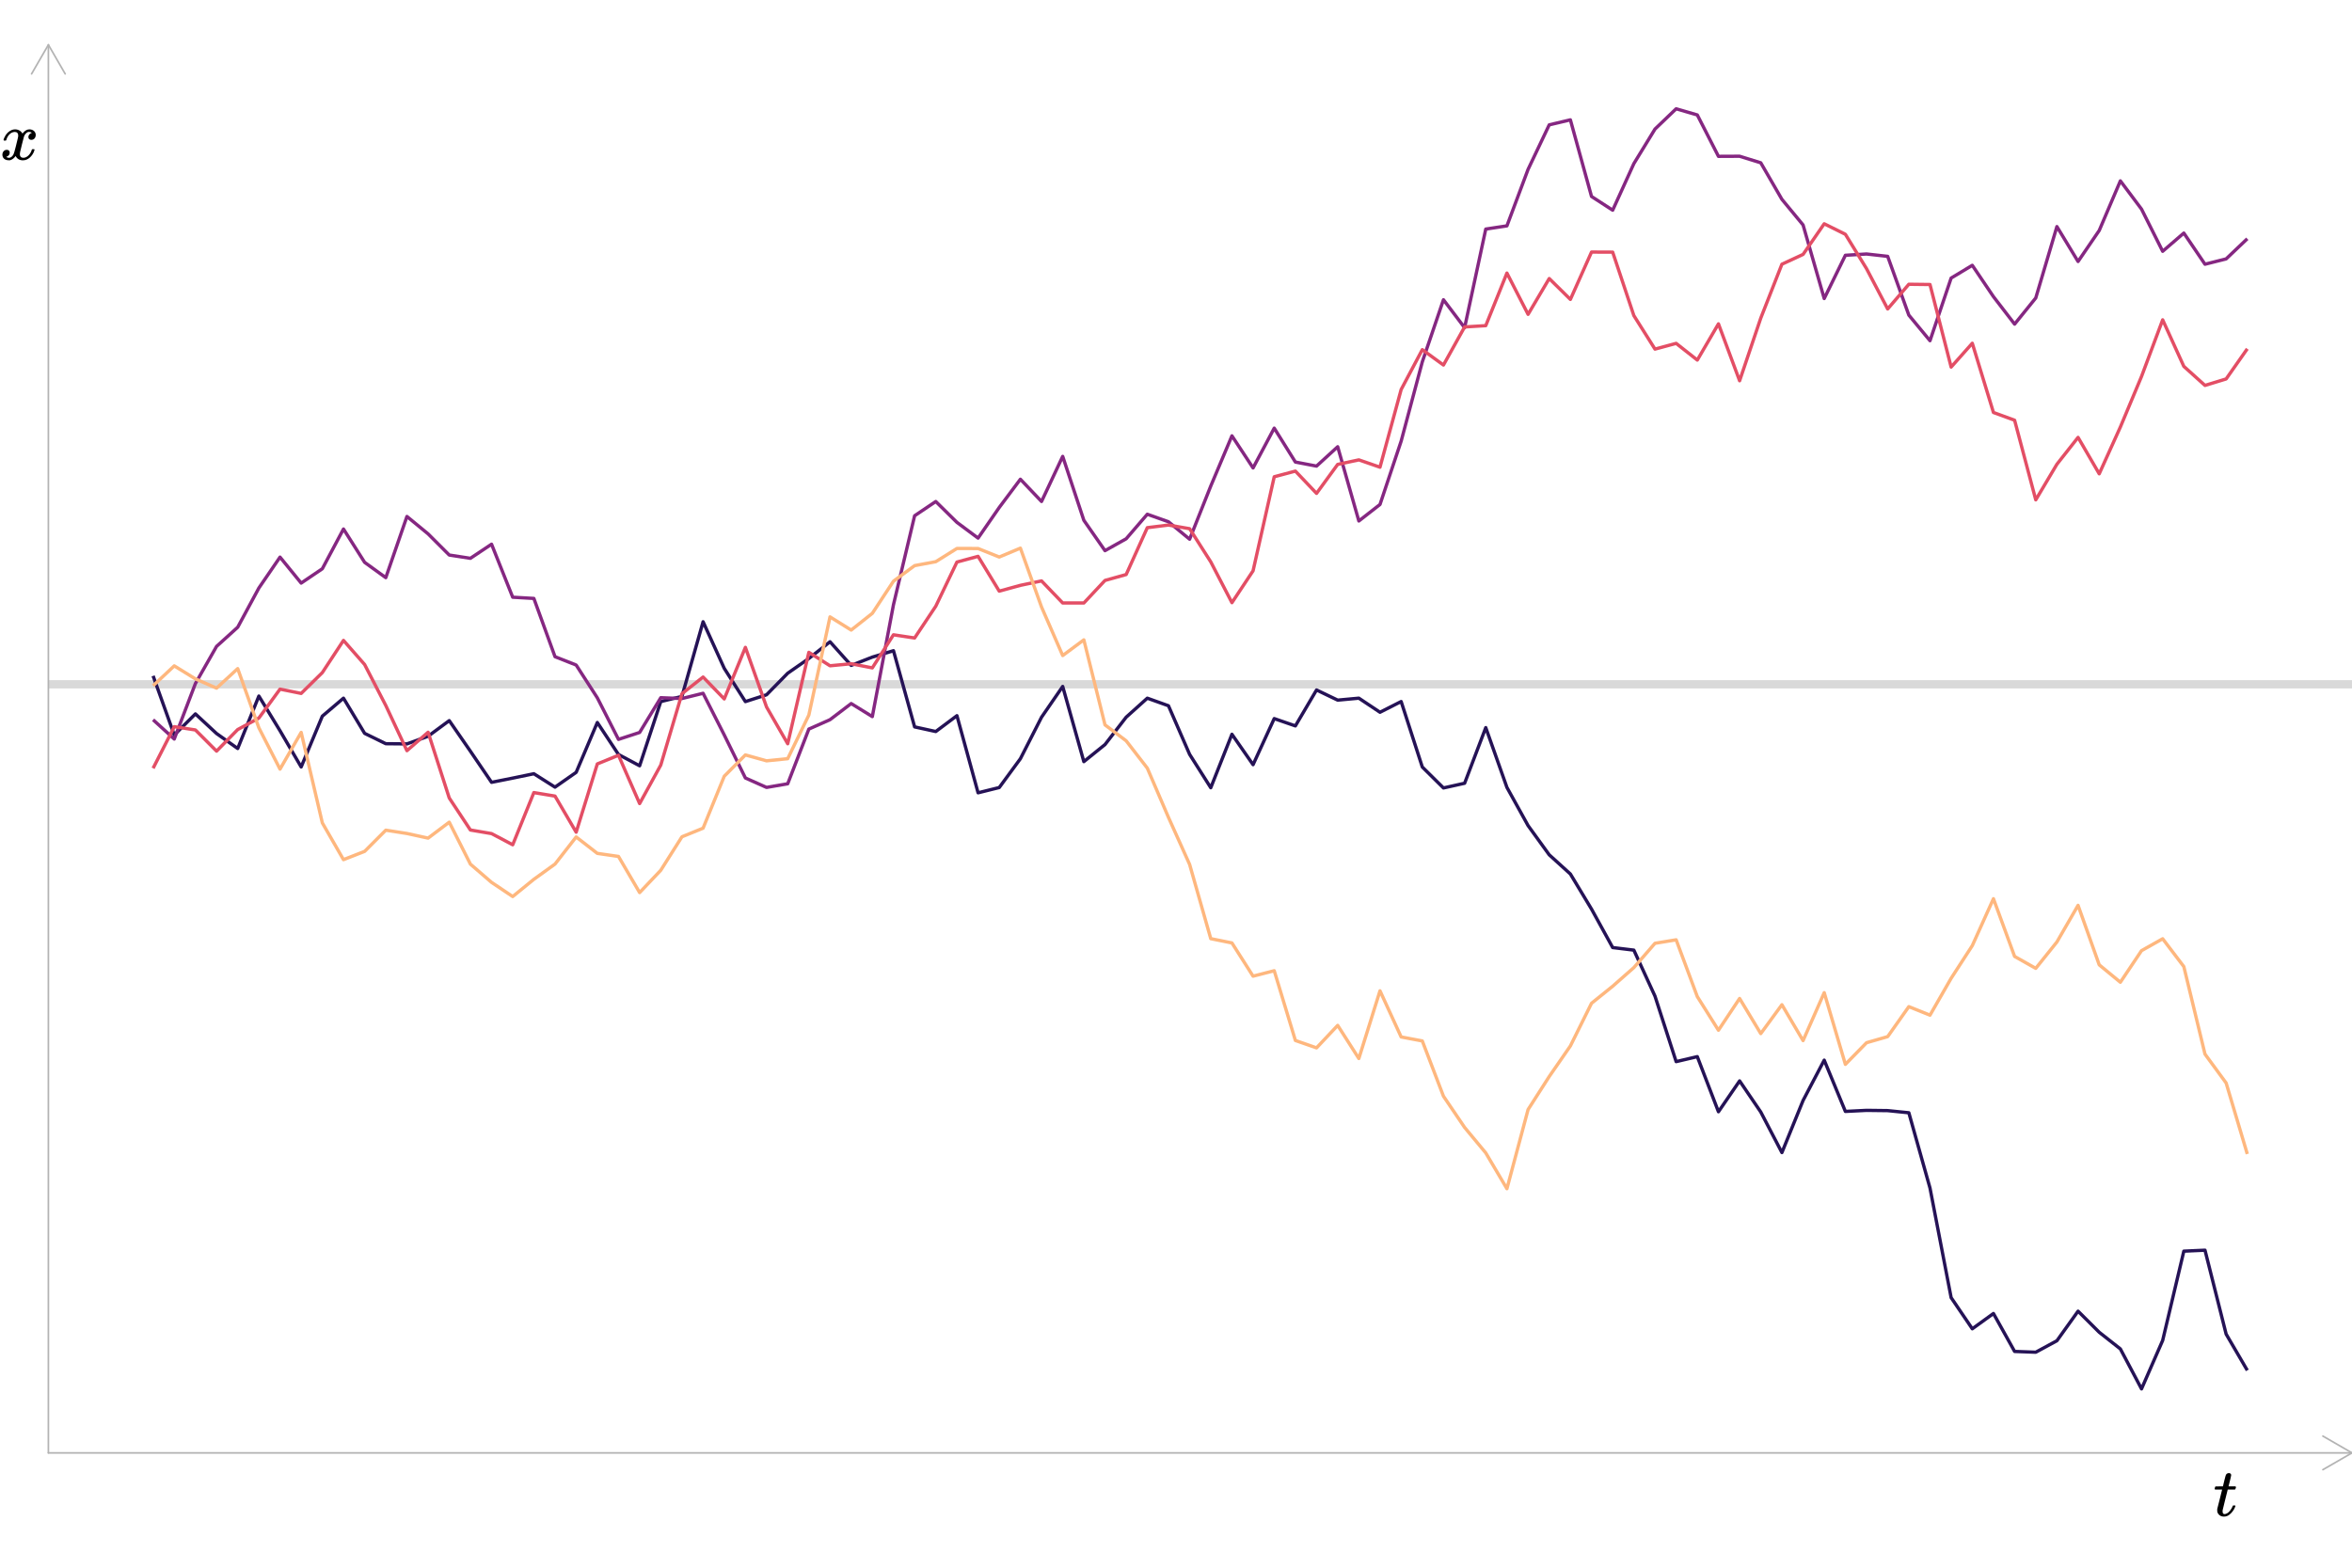
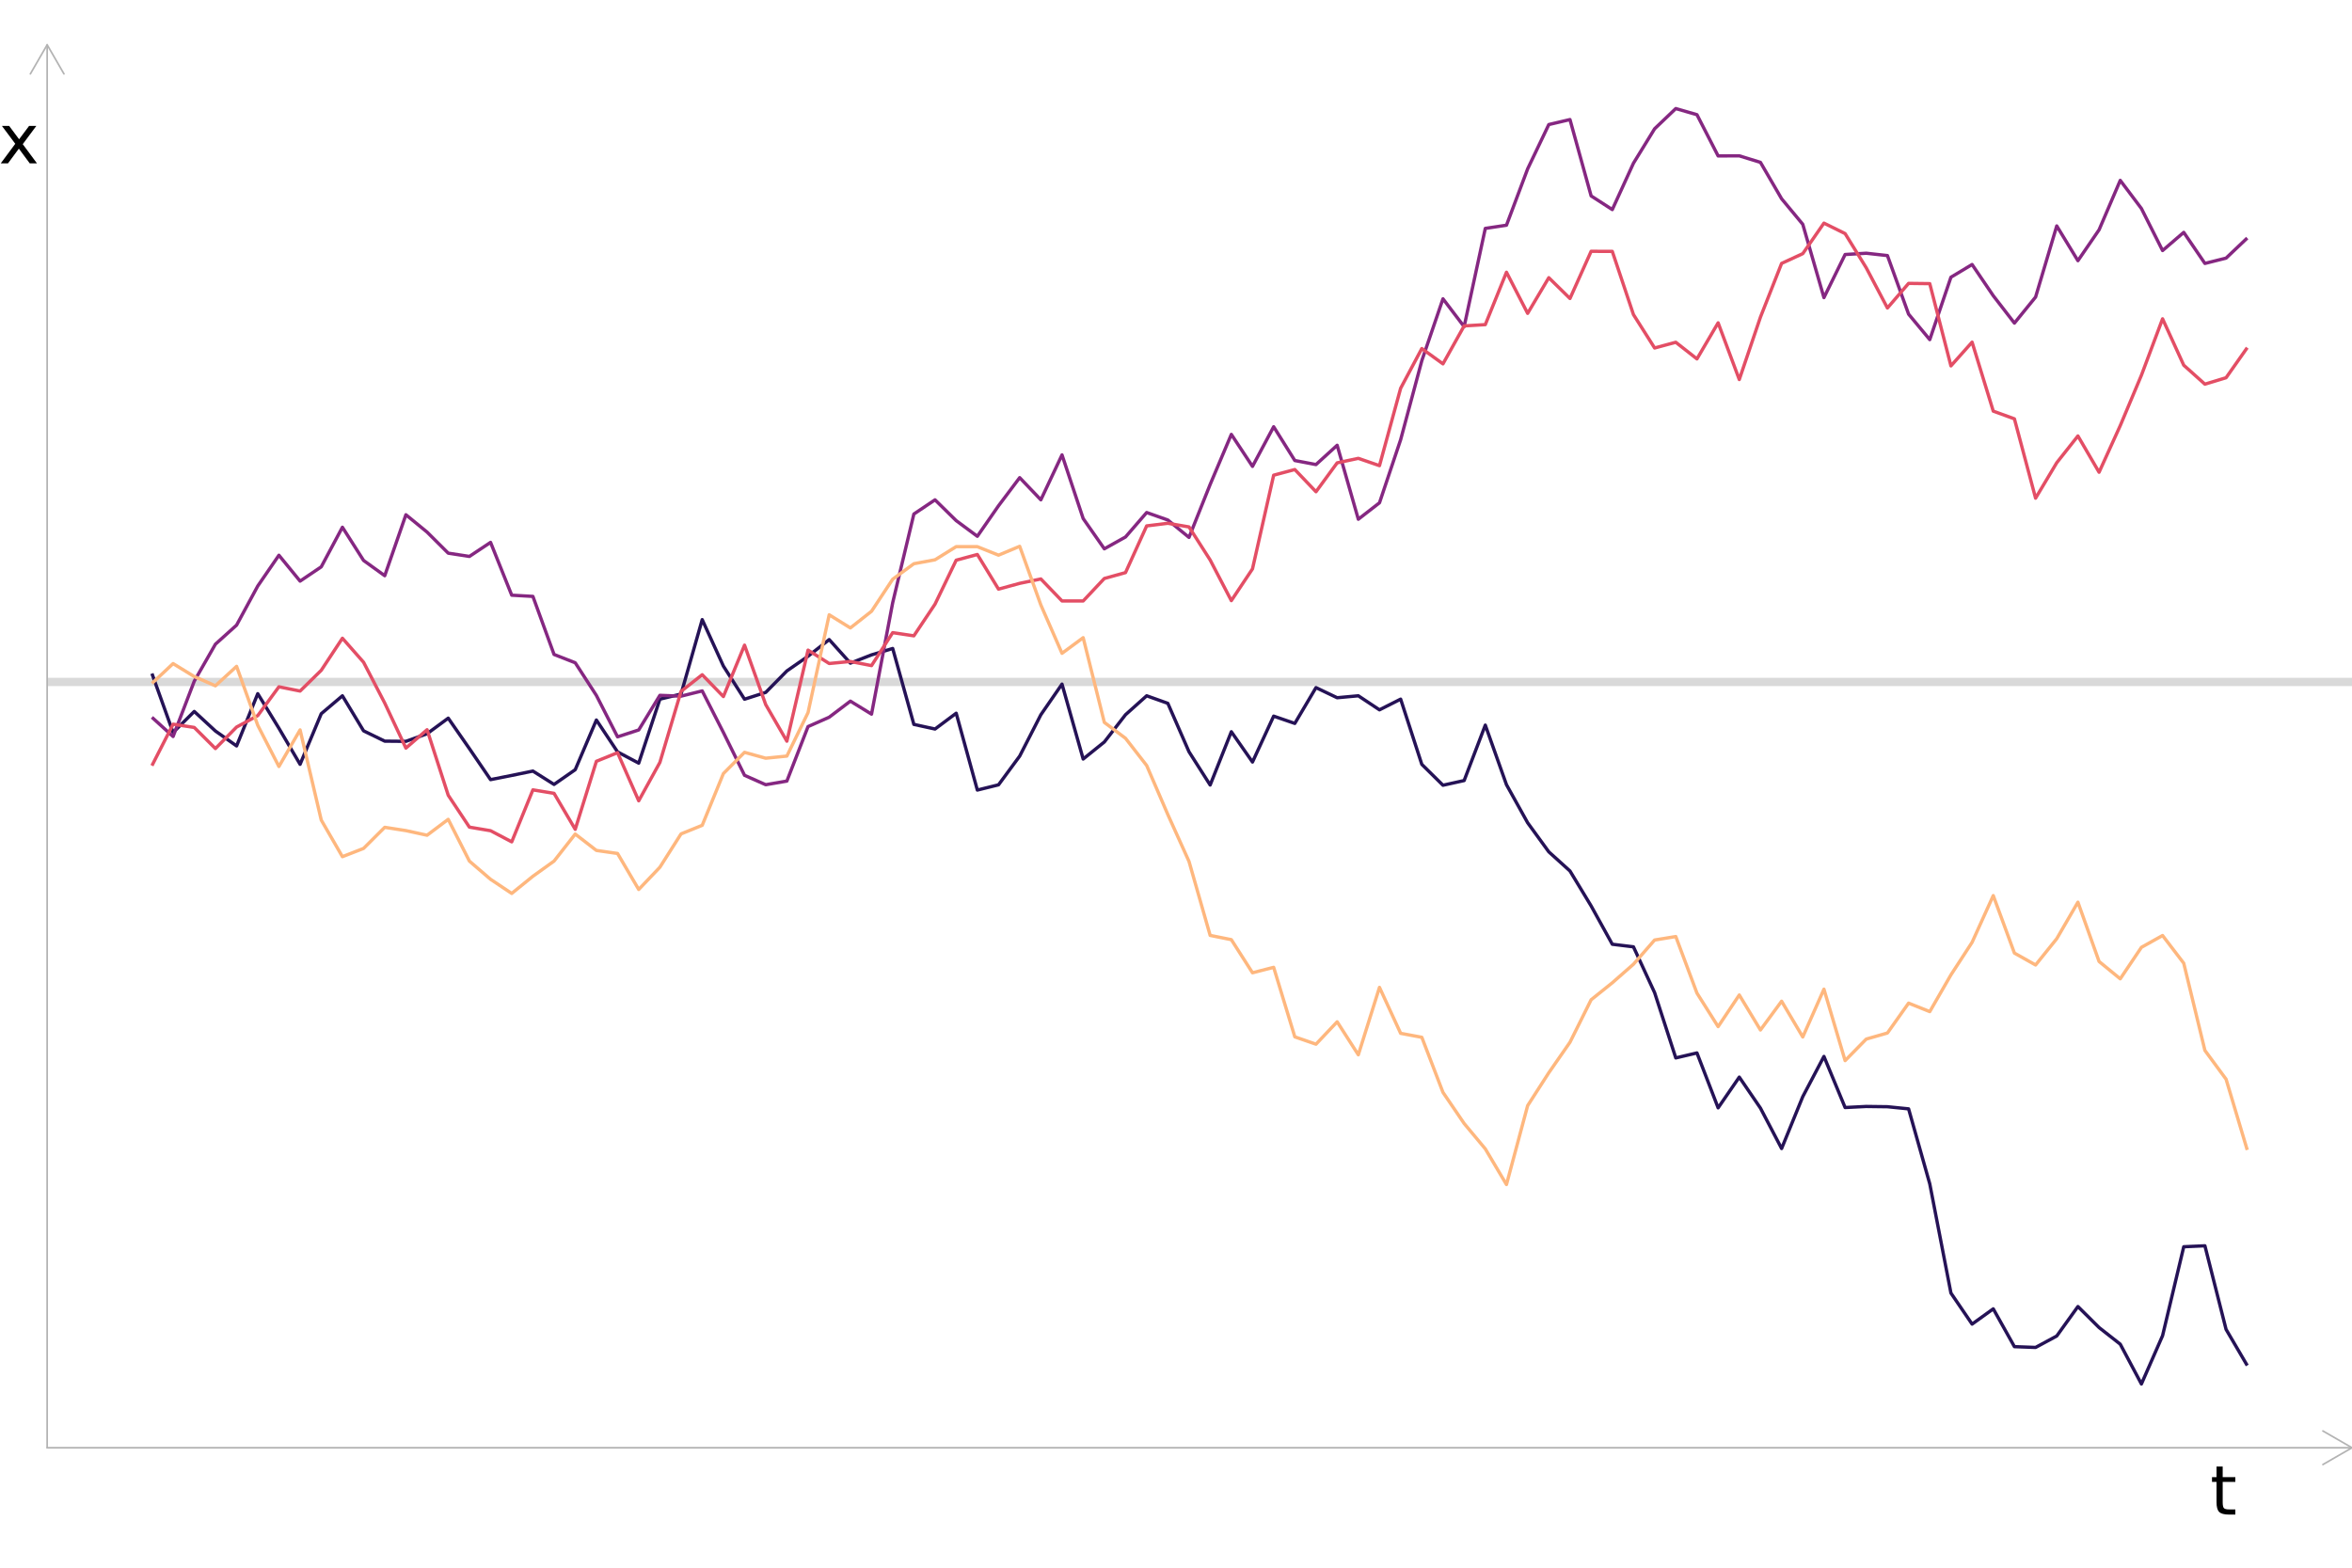
- <svg xmlns="http://www.w3.org/2000/svg" xmlns:xlink="http://www.w3.org/1999/xlink" width="756pt" height="504pt" viewBox="0 0 756 504" version="1.1">
+ <svg xmlns="http://www.w3.org/2000/svg" xmlns:xlink="http://www.w3.org/1999/xlink" width="756" height="504" viewBox="0 0 756 504">
  <defs>
    <g>
-       <symbol overflow="visible" id="glyph0-0">
-         <path style="stroke:none;" d="M 1.094 0 L 4.406 0 L 4.406 -11.719 L 1.094 -11.719 Z M 2.203 -1.094 L 2.203 -10.625 L 3.297 -10.625 L 3.297 -1.094 Z M 2.203 -1.094 " />
-       </symbol>
-       <symbol overflow="visible" id="glyph0-1">
-         <path style="stroke:none;" d="M 0.578 -8.469 L 1.688 -8.469 C 2.75 -8.469 2.812 -8.469 2.812 -8.422 C 2.797 -8.406 2.438 -7 2.031 -5.297 L 1.25 -2.219 L 1.25 -1.828 C 1.25 -1.453 1.25 -1.406 1.297 -1.234 C 1.562 -0.375 2.312 0.234 3.406 0.234 C 4.109 0.234 4.688 -0.016 5.141 -0.375 C 5.859 -0.906 6.688 -1.953 7.016 -2.922 C 7.062 -3.031 7.109 -3.125 7.109 -3.188 C 7.109 -3.344 6.953 -3.359 6.672 -3.359 C 6.312 -3.359 6.297 -3.344 6.219 -3.172 C 6.141 -2.953 5.969 -2.578 5.828 -2.359 C 5.266 -1.359 4.531 -0.719 3.828 -0.594 C 3.719 -0.578 3.625 -0.578 3.562 -0.578 C 3.078 -0.578 2.969 -0.984 2.969 -1.5 C 2.969 -1.609 2.969 -1.719 2.984 -1.828 C 3.016 -1.984 3.328 -3.234 3.828 -5.281 L 4.625 -8.469 L 6.969 -8.469 C 7.062 -8.562 7.266 -8.969 7.266 -9.234 C 7.266 -9.344 7.172 -9.422 7.109 -9.484 L 5.984 -9.484 C 4.953 -9.484 4.891 -9.484 4.891 -9.531 C 4.891 -9.531 5.734 -12.781 5.734 -13.109 C 5.734 -13.516 5.406 -13.75 5.031 -13.766 C 4.531 -13.766 4.188 -13.516 4.031 -13.156 C 3.953 -13.031 3.844 -12.609 3.5 -11.234 L 3.078 -9.484 L 1.906 -9.484 C 0.641 -9.484 0.656 -9.484 0.594 -9.344 C 0.547 -9.312 0.422 -8.797 0.422 -8.688 C 0.422 -8.578 0.5 -8.531 0.578 -8.469 Z M 0.578 -8.469 " />
-       </symbol>
-       <symbol overflow="visible" id="glyph0-2">
-         <path style="stroke:none;" d="M 1.281 -6.109 L 1.578 -6.109 C 2 -6.109 1.984 -6.141 2.047 -6.375 C 2.375 -7.547 3.344 -8.891 4.781 -8.891 C 5.453 -8.891 5.859 -8.453 5.859 -7.75 C 5.859 -7.5 5.812 -7.234 5.734 -6.891 C 5.516 -6.203 4.734 -2.359 4.266 -1.562 C 3.891 -0.922 3.406 -0.578 2.906 -0.578 C 2.75 -0.578 2.484 -0.609 2.328 -0.688 C 2.219 -0.719 2 -0.859 2 -0.875 C 2 -0.875 2.047 -0.906 2.062 -0.906 C 2.109 -0.922 2.25 -0.969 2.359 -1.031 C 2.766 -1.234 3.125 -1.656 3.125 -2.219 C 3.125 -2.844 2.75 -3.141 2.172 -3.141 C 1.312 -3.141 0.766 -2.391 0.766 -1.562 C 0.766 -1.25 0.844 -0.953 0.984 -0.688 C 1.297 -0.156 1.875 0.219 2.797 0.219 C 3.125 0.219 3.172 0.219 3.359 0.172 C 4 -0.047 4.578 -0.5 5 -1.141 C 5.438 -0.375 6.156 0.234 7.328 0.234 C 8.266 0.234 8.891 -0.094 9.5 -0.578 C 10.188 -1.172 10.781 -2 11.047 -2.953 C 11.062 -3.062 11.094 -3.125 11.094 -3.188 C 11.094 -3.344 10.984 -3.359 10.672 -3.359 C 10.297 -3.359 10.281 -3.359 10.188 -3.078 C 9.875 -1.953 8.828 -0.578 7.5 -0.578 C 6.812 -0.578 6.375 -1.016 6.375 -1.719 C 6.375 -1.906 6.406 -2.156 6.453 -2.375 C 6.516 -2.734 7.609 -7.156 7.703 -7.391 C 7.938 -8.078 8.453 -8.641 8.938 -8.844 C 9.062 -8.891 9.109 -8.891 9.344 -8.891 C 9.641 -8.891 9.812 -8.859 9.984 -8.75 C 10.125 -8.688 10.234 -8.625 10.234 -8.609 C 9.656 -8.406 9.125 -7.984 9.125 -7.219 C 9.125 -6.688 9.5 -6.344 10.078 -6.344 C 10.938 -6.344 11.484 -7.062 11.484 -7.938 C 11.484 -8.906 10.688 -9.719 9.453 -9.719 C 8.781 -9.719 8.125 -9.391 7.594 -8.797 C 7.406 -8.625 7.344 -8.484 7.234 -8.344 C 6.859 -9.109 5.938 -9.719 4.891 -9.719 C 4.734 -9.719 4.578 -9.703 4.422 -9.688 C 3.438 -9.531 2.484 -8.859 1.828 -7.875 C 1.547 -7.438 1.188 -6.672 1.141 -6.359 C 1.141 -6.219 1.203 -6.188 1.281 -6.109 Z M 1.281 -6.109 " />
-       </symbol>
+       <g id="glyph-0-0">
+         <path d="M 1.094 3.891 L 1.094 -15.516 L 12.094 -15.516 L 12.094 3.891 Z M 2.328 2.672 L 10.875 2.672 L 10.875 -14.281 L 2.328 -14.281 Z M 2.328 2.672 " />
+       </g>
+       <g id="glyph-0-1">
+         <path d="M 4.031 -15.453 L 4.031 -12.031 L 8.094 -12.031 L 8.094 -10.5 L 4.031 -10.5 L 4.031 -3.969 C 4.031 -2.988 4.16 -2.359 4.422 -2.078 C 4.691 -1.797 5.238 -1.656 6.062 -1.656 L 8.094 -1.656 L 8.094 0 L 6.062 0 C 4.539 0 3.488 -0.281 2.906 -0.844 C 2.332 -1.414 2.047 -2.457 2.047 -3.969 L 2.047 -10.5 L 0.594 -10.5 L 0.594 -12.031 L 2.047 -12.031 L 2.047 -15.453 Z M 4.031 -15.453 " />
+       </g>
+       <g id="glyph-0-2">
+         <path d="M 12.078 -12.031 L 7.719 -6.172 L 12.297 0 L 9.969 0 L 6.469 -4.734 L 2.969 0 L 0.641 0 L 5.312 -6.297 L 1.031 -12.031 L 3.359 -12.031 L 6.547 -7.75 L 9.75 -12.031 Z M 12.078 -12.031 " />
+       </g>
    </g>
-     <clipPath id="clip1">
-       <path d="M 15.555 218 L 756 218 L 756 222 L 15.555 222 Z M 15.555 218 " />
+     <clipPath id="clip-0">
+       <path clip-rule="nonzero" d="M 15.16 217 L 756 217 L 756 221 L 15.16 221 Z M 15.16 217 " />
    </clipPath>
  </defs>
-   <g id="surface34">
-     <rect x="0" y="0" width="756" height="504" style="fill:rgb(100%,100%,100%);fill-opacity:1;stroke:none;" />
-     <g clip-path="url(#clip1)" clip-rule="nonzero">
-       <path style="fill:none;stroke-width:2.667;stroke-linecap:butt;stroke-linejoin:round;stroke:rgb(85.098%,85.098%,85.098%);stroke-opacity:1;stroke-miterlimit:10;" d="M 15.555 219.996 L 756 219.996 " />
-     </g>
-     <path style="fill:none;stroke-width:1.067;stroke-linecap:butt;stroke-linejoin:round;stroke:rgb(14.51%,7.059%,33.725%);stroke-opacity:1;stroke-miterlimit:10;" d="M 49.211 217.281 L 56.012 236.293 L 62.809 229.516 L 69.609 235.824 L 76.406 240.637 L 83.207 223.777 L 90.008 234.93 L 96.805 246.57 L 103.605 230.246 L 110.406 224.461 L 117.203 235.77 L 124.004 239.094 L 130.801 239.16 L 137.602 236.699 L 144.402 231.676 L 151.199 241.508 L 158 251.512 L 164.801 250.156 L 171.598 248.75 L 178.398 253.059 L 185.195 248.305 L 191.996 232.277 L 198.797 242.559 L 205.594 246.191 L 212.395 225.547 L 219.195 223.898 L 225.992 199.887 L 232.793 214.871 L 239.59 225.559 L 246.391 223.367 L 253.191 216.441 L 259.988 211.695 L 266.789 206.324 L 273.59 213.918 L 280.387 211.254 L 287.188 209.195 L 293.984 233.691 L 300.785 235.18 L 307.586 230.086 L 314.383 254.879 L 321.184 253.188 L 327.984 243.922 L 334.781 230.578 L 341.582 220.691 L 348.379 244.859 L 355.18 239.367 L 361.98 230.57 L 368.777 224.461 L 375.578 226.895 L 382.379 242.523 L 389.176 253.25 L 395.977 236.062 L 402.773 245.836 L 409.574 231.023 L 416.375 233.371 L 423.172 221.82 L 429.973 225.086 L 436.773 224.457 L 443.57 228.984 L 450.371 225.539 L 457.168 246.586 L 463.969 253.32 L 470.77 251.809 L 477.566 233.922 L 484.367 253.145 L 491.168 265.43 L 497.965 274.816 L 504.766 280.984 L 511.562 292.266 L 518.363 304.633 L 525.164 305.461 L 531.961 320.258 L 538.762 341.305 L 545.562 339.703 L 552.359 357.418 L 559.16 347.504 L 565.961 357.504 L 572.758 370.543 L 579.559 353.797 L 586.355 340.832 L 593.156 357.312 L 599.957 356.973 L 606.754 357.055 L 613.555 357.746 L 620.355 381.941 L 627.152 417.184 L 633.953 427.195 L 640.75 422.281 L 647.551 434.477 L 654.352 434.727 L 661.148 431.039 L 667.949 421.535 L 674.75 428.309 L 681.547 433.668 L 688.348 446.516 L 695.145 430.93 L 701.945 402.238 L 708.746 401.93 L 715.543 428.902 L 722.344 440.555 " />
-     <path style="fill:none;stroke-width:1.067;stroke-linecap:butt;stroke-linejoin:round;stroke:rgb(52.157%,15.294%,50.588%);stroke-opacity:1;stroke-miterlimit:10;" d="M 49.211 231.402 L 56.012 237.594 L 62.809 219.75 L 69.609 207.809 L 76.406 201.652 L 83.207 189.043 L 90.008 179.109 L 96.805 187.457 L 103.605 182.852 L 110.406 170.074 L 117.203 180.793 L 124.004 185.711 L 130.801 166.043 L 137.602 171.637 L 144.402 178.438 L 151.199 179.492 L 158 174.957 L 164.801 192 L 171.598 192.391 L 178.398 211.125 L 185.195 213.805 L 191.996 224.344 L 198.797 237.703 L 205.594 235.48 L 212.395 224.309 L 219.195 224.574 L 225.992 222.887 L 232.793 236.285 L 239.59 250.117 L 246.391 253.148 L 253.191 251.98 L 259.988 234.391 L 266.789 231.371 L 273.59 226.188 L 280.387 230.379 L 287.188 194.414 L 293.984 165.812 L 300.785 161.234 L 307.586 167.941 L 314.383 172.992 L 321.184 163.152 L 327.984 154.07 L 334.781 161.223 L 341.582 146.727 L 348.379 167.27 L 355.18 177.031 L 361.98 173.219 L 368.777 165.324 L 375.578 167.742 L 382.379 173.348 L 389.176 156.258 L 395.977 140.117 L 402.773 150.438 L 409.574 137.645 L 416.375 148.547 L 423.172 149.848 L 429.973 143.625 L 436.773 167.492 L 443.57 162.188 L 450.371 141.824 L 457.168 116.336 L 463.969 96.367 L 470.77 105.352 L 477.566 73.645 L 484.367 72.613 L 491.168 54.445 L 497.965 40.137 L 504.766 38.531 L 511.562 63.164 L 518.363 67.574 L 525.164 52.613 L 531.961 41.496 L 538.762 34.977 L 545.562 36.953 L 552.359 50.262 L 559.16 50.23 L 565.961 52.336 L 572.758 64.086 L 579.559 72.324 L 586.355 95.98 L 593.156 82.074 L 599.957 81.656 L 606.754 82.418 L 613.555 101.312 L 620.355 109.535 L 627.152 89.395 L 633.953 85.297 L 640.75 95.367 L 647.551 104.203 L 654.352 95.797 L 661.148 72.848 L 667.949 84.066 L 674.75 74.102 L 681.547 58.152 L 688.348 67.234 L 695.145 80.789 L 701.945 74.93 L 708.746 84.945 L 715.543 83.234 L 722.344 76.754 " />
-     <path style="fill:none;stroke-width:1.067;stroke-linecap:butt;stroke-linejoin:round;stroke:rgb(89.02%,30.588%,39.608%);stroke-opacity:1;stroke-miterlimit:10;" d="M 49.211 246.996 L 56.012 233.621 L 62.809 234.676 L 69.609 241.48 L 76.406 234.547 L 83.207 230.852 L 90.008 221.551 L 96.805 222.93 L 103.605 216.238 L 110.406 205.887 L 117.203 213.641 L 124.004 226.816 L 130.801 241.336 L 137.602 235.41 L 144.402 256.547 L 151.199 266.84 L 158 267.996 L 164.801 271.586 L 171.598 254.812 L 178.398 255.938 L 185.195 267.543 L 191.996 245.594 L 198.797 242.816 L 205.594 258.34 L 212.395 245.961 L 219.195 223.031 L 225.992 217.664 L 232.793 224.703 L 239.59 208.125 L 246.391 227.297 L 253.191 239.109 L 259.988 209.723 L 266.789 214.043 L 273.59 213.391 L 280.387 214.719 L 287.188 204.082 L 293.984 205.109 L 300.785 194.891 L 307.586 180.699 L 314.383 178.863 L 321.184 190.047 L 327.984 188.18 L 334.781 186.762 L 341.582 193.852 L 348.379 193.859 L 355.18 186.605 L 361.98 184.711 L 368.777 169.645 L 375.578 168.797 L 382.379 169.973 L 389.176 180.637 L 395.977 193.754 L 402.773 183.508 L 409.574 153.277 L 416.375 151.457 L 423.172 158.617 L 429.973 149.297 L 436.773 147.848 L 443.57 150.199 L 450.371 125.23 L 457.168 112.414 L 463.969 117.352 L 470.77 105.109 L 477.566 104.695 L 484.367 87.793 L 491.168 101.055 L 497.965 89.551 L 504.766 96.258 L 511.562 81.035 L 518.363 81.066 L 525.164 101.449 L 531.961 112.234 L 538.762 110.391 L 545.562 115.754 L 552.359 104.117 L 559.16 122.41 L 565.961 102.273 L 572.758 84.938 L 579.559 81.789 L 586.355 71.945 L 593.156 75.32 L 599.957 86.371 L 606.754 99.324 L 613.555 91.387 L 620.355 91.469 L 627.152 118.008 L 633.953 110.352 L 640.75 132.609 L 647.551 135.098 L 654.352 160.695 L 661.148 149.254 L 667.949 140.621 L 674.75 152.324 L 681.547 137.285 L 688.348 121.027 L 695.145 102.824 L 701.945 117.789 L 708.746 123.906 L 715.543 121.828 L 722.344 112.137 " />
-     <path style="fill:none;stroke-width:1.067;stroke-linecap:butt;stroke-linejoin:round;stroke:rgb(99.608%,71.765%,49.412%);stroke-opacity:1;stroke-miterlimit:10;" d="M 49.211 220.457 L 56.012 214.07 L 62.809 218.258 L 69.609 221.23 L 76.406 214.957 L 83.207 233.98 L 90.008 247.273 L 96.805 235.461 L 103.605 264.551 L 110.406 276.371 L 117.203 273.711 L 124.004 266.898 L 130.801 267.961 L 137.602 269.449 L 144.402 264.328 L 151.199 277.809 L 158 283.676 L 164.801 288.23 L 171.598 282.691 L 178.398 277.797 L 185.195 269.078 L 191.996 274.355 L 198.797 275.34 L 205.594 286.953 L 212.395 279.781 L 219.195 269.023 L 225.992 266.254 L 232.793 249.559 L 239.59 242.703 L 246.391 244.602 L 253.191 243.914 L 259.988 229.887 L 266.789 198.324 L 273.59 202.562 L 280.387 197.191 L 287.188 186.848 L 293.984 181.844 L 300.785 180.578 L 307.586 176.328 L 314.383 176.344 L 321.184 179.078 L 327.984 176.227 L 334.781 195.156 L 341.582 210.754 L 348.379 205.711 L 355.18 233.043 L 361.98 238.164 L 368.777 246.953 L 375.578 262.781 L 382.379 277.91 L 389.176 301.773 L 395.977 303.148 L 402.773 313.832 L 409.574 312.082 L 416.375 334.508 L 423.172 336.879 L 429.973 329.656 L 436.773 340.301 L 443.57 318.543 L 450.371 333.371 L 457.168 334.656 L 463.969 352.426 L 470.77 362.465 L 477.566 370.652 L 484.367 382.16 L 491.168 356.711 L 497.965 346.094 L 504.766 336.262 L 511.562 322.547 L 518.363 317.066 L 525.164 311.082 L 531.961 303.262 L 538.762 302.145 L 545.562 320.398 L 552.359 331.207 L 559.16 321 L 565.961 332.293 L 572.758 323.012 L 579.559 334.547 L 586.355 319.133 L 593.156 342.18 L 599.957 335.227 L 606.754 333.27 L 613.555 323.629 L 620.355 326.367 L 627.152 314.512 L 633.953 304.012 L 640.75 288.93 L 647.551 307.484 L 654.352 311.316 L 661.148 302.84 L 667.949 291.062 L 674.75 310.188 L 681.547 315.781 L 688.348 305.629 L 695.145 301.809 L 701.945 310.754 L 708.746 338.895 L 715.543 348.176 L 722.344 371.004 " />
-     <path style="fill:none;stroke-width:0.533;stroke-linecap:round;stroke-linejoin:round;stroke:rgb(70.196%,70.196%,70.196%);stroke-opacity:1;stroke-miterlimit:10;" d="M 15.555 467.094 L 15.555 14.398 " />
-     <path style="fill:none;stroke-width:0.533;stroke-linecap:round;stroke-linejoin:round;stroke:rgb(70.196%,70.196%,70.196%);stroke-opacity:1;stroke-miterlimit:10;" d="M 20.953 23.754 L 15.555 14.398 L 10.152 23.754 " />
-     <path style="fill:none;stroke-width:0.533;stroke-linecap:round;stroke-linejoin:round;stroke:rgb(70.196%,70.196%,70.196%);stroke-opacity:1;stroke-miterlimit:10;" d="M 15.555 467.094 L 756 467.094 " />
-     <path style="fill:none;stroke-width:0.533;stroke-linecap:round;stroke-linejoin:round;stroke:rgb(70.196%,70.196%,70.196%);stroke-opacity:1;stroke-miterlimit:10;" d="M 746.648 472.492 L 756 467.094 L 746.648 461.695 " />
-     <g style="fill:rgb(0%,0%,0%);fill-opacity:1;">
-       <use xlink:href="#glyph0-1" x="711.434" y="487.344" />
-     </g>
-     <g style="fill:rgb(0%,0%,0%);fill-opacity:1;">
-       <use xlink:href="#glyph0-2" x="0" y="51.309" />
-     </g>
+   <rect x="-75.6" y="-50.4" width="907.2" height="604.8" fill="rgb(100%, 100%, 100%)" fill-opacity="1" />
+   <g clip-path="url(#clip-0)">
+     <path fill="none" stroke-width="2.667" stroke-linecap="butt" stroke-linejoin="round" stroke="rgb(85.098%, 85.098%, 85.098%)" stroke-opacity="1" stroke-miterlimit="10" d="M 15.16 219.242 L 756 219.242 " />
+   </g>
+   <path fill="none" stroke-width="1.067" stroke-linecap="butt" stroke-linejoin="round" stroke="rgb(14.51%, 7.059%, 33.725%)" stroke-opacity="1" stroke-miterlimit="10" d="M 48.836 216.543 L 55.637 235.484 L 62.441 228.727 L 69.242 235.016 L 76.047 239.809 L 82.848 223.012 L 89.652 234.125 L 96.457 245.723 L 103.258 229.457 L 110.062 223.695 L 116.863 234.961 L 123.668 238.273 L 130.469 238.336 L 137.273 235.891 L 144.074 230.883 L 150.879 240.676 L 157.68 250.645 L 164.484 249.293 L 171.289 247.895 L 178.09 252.188 L 184.895 247.449 L 191.695 231.48 L 198.5 241.727 L 205.301 245.344 L 212.105 224.777 L 218.906 223.133 L 225.711 199.207 L 232.516 214.141 L 239.316 224.789 L 246.121 222.605 L 252.922 215.703 L 259.727 210.973 L 266.527 205.621 L 273.332 213.191 L 280.133 210.535 L 286.938 208.484 L 293.742 232.887 L 300.543 234.375 L 307.348 229.297 L 314.148 254 L 320.953 252.316 L 327.754 243.082 L 334.559 229.789 L 341.359 219.938 L 348.164 244.02 L 354.965 238.543 L 361.77 229.781 L 368.574 223.691 L 375.375 226.117 L 382.18 241.691 L 388.98 252.375 L 395.785 235.25 L 402.586 244.988 L 409.391 230.234 L 416.191 232.57 L 422.996 221.062 L 429.801 224.316 L 436.602 223.691 L 443.406 228.203 L 450.207 224.77 L 457.012 245.738 L 463.812 252.449 L 470.617 250.941 L 477.418 233.121 L 484.223 252.273 L 491.027 264.512 L 497.828 273.863 L 504.633 280.012 L 511.434 291.25 L 518.238 303.57 L 525.039 304.398 L 531.844 319.141 L 538.645 340.113 L 545.449 338.516 L 552.254 356.164 L 559.055 346.289 L 565.859 356.25 L 572.66 369.242 L 579.465 352.555 L 586.266 339.637 L 593.07 356.062 L 599.871 355.719 L 606.676 355.805 L 613.477 356.492 L 620.281 380.598 L 627.086 415.711 L 633.887 425.688 L 640.691 420.789 L 647.492 432.941 L 654.297 433.191 L 661.098 429.516 L 667.902 420.047 L 674.703 426.797 L 681.508 432.137 L 688.312 444.938 L 695.113 429.41 L 701.918 400.82 L 708.719 400.516 L 715.523 427.387 L 722.324 438.996 " />
+   <path fill="none" stroke-width="1.067" stroke-linecap="butt" stroke-linejoin="round" stroke="rgb(52.157%, 15.294%, 50.588%)" stroke-opacity="1" stroke-miterlimit="10" d="M 48.836 230.609 L 55.637 236.781 L 62.441 218.996 L 69.242 207.102 L 76.047 200.969 L 82.848 188.406 L 89.652 178.508 L 96.457 186.824 L 103.258 182.234 L 110.062 169.504 L 116.863 180.184 L 123.668 185.086 L 130.469 165.488 L 137.273 171.062 L 144.074 177.836 L 150.879 178.887 L 157.68 174.371 L 164.484 191.352 L 171.289 191.738 L 178.09 210.406 L 184.895 213.074 L 191.695 223.578 L 198.5 236.887 L 205.301 234.676 L 212.105 223.543 L 218.906 223.809 L 225.711 222.125 L 232.516 235.477 L 239.316 249.258 L 246.121 252.277 L 252.922 251.113 L 259.727 233.59 L 266.527 230.578 L 273.332 225.414 L 280.133 229.59 L 286.938 193.758 L 293.742 165.258 L 300.543 160.695 L 307.348 167.383 L 314.148 172.41 L 320.953 162.609 L 327.754 153.562 L 334.559 160.688 L 341.359 146.242 L 348.164 166.711 L 354.965 176.438 L 361.77 172.641 L 368.574 164.773 L 375.375 167.18 L 382.18 172.766 L 388.98 155.742 L 395.785 139.656 L 402.586 149.938 L 409.391 137.195 L 416.191 148.055 L 422.996 149.352 L 429.801 143.152 L 436.602 166.93 L 443.406 161.648 L 450.207 141.359 L 457.012 115.961 L 463.812 96.066 L 470.617 105.02 L 477.418 73.43 L 484.223 72.402 L 491.027 54.297 L 497.828 40.043 L 504.633 38.441 L 511.434 62.984 L 518.238 67.379 L 525.039 52.473 L 531.844 41.398 L 538.645 34.902 L 545.449 36.871 L 552.254 50.133 L 559.055 50.098 L 565.859 52.195 L 572.66 63.902 L 579.465 72.113 L 586.266 95.68 L 593.07 81.824 L 599.871 81.41 L 606.676 82.168 L 613.477 100.996 L 620.281 109.188 L 627.086 89.121 L 633.887 85.039 L 640.691 95.07 L 647.492 103.875 L 654.297 95.5 L 661.098 72.637 L 667.902 83.809 L 674.703 73.883 L 681.508 57.992 L 688.312 67.039 L 695.113 80.547 L 701.918 74.707 L 708.719 84.688 L 715.523 82.984 L 722.324 76.527 " />
+   <path fill="none" stroke-width="1.067" stroke-linecap="butt" stroke-linejoin="round" stroke="rgb(89.02%, 30.588%, 39.608%)" stroke-opacity="1" stroke-miterlimit="10" d="M 48.836 246.145 L 55.637 232.82 L 62.441 233.871 L 69.242 240.652 L 76.047 233.742 L 82.848 230.062 L 89.652 220.797 L 96.457 222.168 L 103.258 215.5 L 110.062 205.188 L 116.863 212.91 L 123.668 226.039 L 130.469 240.508 L 137.273 234.602 L 144.074 255.664 L 150.879 265.918 L 157.68 267.07 L 164.484 270.648 L 171.289 253.934 L 178.09 255.055 L 184.895 266.617 L 191.695 244.75 L 198.5 241.984 L 205.301 257.449 L 212.105 245.117 L 218.906 222.27 L 225.711 216.922 L 232.516 223.938 L 239.316 207.414 L 246.121 226.52 L 252.922 238.285 L 259.727 209.012 L 266.527 213.312 L 273.332 212.664 L 280.133 213.988 L 286.938 203.391 L 293.742 204.41 L 300.543 194.23 L 307.348 180.094 L 314.148 178.266 L 320.953 189.402 L 327.754 187.543 L 334.559 186.133 L 341.359 193.199 L 348.164 193.203 L 354.965 185.977 L 361.77 184.09 L 368.574 169.074 L 375.375 168.23 L 382.18 169.402 L 388.98 180.031 L 395.785 193.098 L 402.586 182.891 L 409.391 152.77 L 416.191 150.957 L 422.996 158.09 L 429.801 148.805 L 436.602 147.359 L 443.406 149.703 L 450.207 124.828 L 457.012 112.059 L 463.812 116.977 L 470.617 104.777 L 477.418 104.367 L 484.223 87.523 L 491.027 100.738 L 497.828 89.277 L 504.633 95.961 L 511.434 80.793 L 518.238 80.82 L 525.039 101.133 L 531.844 111.875 L 538.645 110.039 L 545.449 115.383 L 552.254 103.789 L 559.055 122.016 L 565.859 101.953 L 572.66 84.68 L 579.465 81.543 L 586.266 71.734 L 593.07 75.098 L 599.871 86.109 L 606.676 99.016 L 613.477 91.105 L 620.281 91.188 L 627.086 117.629 L 633.887 110 L 640.691 132.176 L 647.492 134.656 L 654.297 160.16 L 661.098 148.762 L 667.902 140.16 L 674.703 151.82 L 681.508 136.84 L 688.312 120.637 L 695.113 102.5 L 701.918 117.41 L 708.719 123.504 L 715.523 121.438 L 722.324 111.777 " />
+   <path fill="none" stroke-width="1.067" stroke-linecap="butt" stroke-linejoin="round" stroke="rgb(99.608%, 71.765%, 49.412%)" stroke-opacity="1" stroke-miterlimit="10" d="M 48.836 219.703 L 55.637 213.34 L 62.441 217.512 L 69.242 220.477 L 76.047 214.227 L 82.848 233.18 L 89.652 246.422 L 96.457 234.656 L 103.258 263.637 L 110.062 275.414 L 116.863 272.762 L 123.668 265.977 L 130.469 267.035 L 137.273 268.52 L 144.074 263.414 L 150.879 276.844 L 157.68 282.691 L 164.484 287.23 L 171.289 281.711 L 178.09 276.832 L 184.895 268.145 L 191.695 273.406 L 198.5 274.387 L 205.301 285.957 L 212.105 278.812 L 218.906 268.094 L 225.711 265.332 L 232.516 248.699 L 239.316 241.871 L 246.121 243.758 L 252.922 243.078 L 259.727 229.098 L 266.527 197.652 L 273.332 201.875 L 280.133 196.523 L 286.938 186.215 L 293.742 181.234 L 300.543 179.969 L 307.348 175.738 L 314.148 175.75 L 320.953 178.477 L 327.754 175.637 L 334.559 194.496 L 341.359 210.035 L 348.164 205.012 L 354.965 232.246 L 361.77 237.348 L 368.574 246.105 L 375.375 261.875 L 382.18 276.945 L 388.98 300.723 L 395.785 302.094 L 402.586 312.738 L 409.391 310.992 L 416.191 333.34 L 422.996 335.699 L 429.801 328.504 L 436.602 339.109 L 443.406 317.434 L 450.207 332.207 L 457.012 333.484 L 463.812 351.188 L 470.617 361.195 L 477.418 369.352 L 484.223 380.816 L 491.027 355.461 L 497.828 344.883 L 504.633 335.086 L 511.434 321.418 L 518.238 315.961 L 525.039 309.996 L 531.844 302.207 L 538.645 301.094 L 545.449 319.281 L 552.254 330.047 L 559.055 319.879 L 565.859 331.133 L 572.66 321.883 L 579.465 333.379 L 586.266 318.016 L 593.07 340.98 L 599.871 334.055 L 606.676 332.105 L 613.477 322.5 L 620.281 325.227 L 627.086 313.414 L 633.887 302.953 L 640.691 287.926 L 647.492 306.41 L 654.297 310.23 L 661.098 301.785 L 667.902 290.051 L 674.703 309.109 L 681.508 314.68 L 688.312 304.562 L 695.113 300.762 L 701.918 309.672 L 708.719 337.707 L 715.523 346.953 L 722.324 369.699 " />
+   <path fill="none" stroke-width="0.533" stroke-linecap="round" stroke-linejoin="round" stroke="rgb(70.196%, 70.196%, 70.196%)" stroke-opacity="1" stroke-miterlimit="10" d="M 15.16 465.441 L 15.16 14.398 " />
+   <path fill="none" stroke-width="0.533" stroke-linecap="round" stroke-linejoin="round" stroke="rgb(70.196%, 70.196%, 70.196%)" stroke-opacity="1" stroke-miterlimit="10" d="M 20.559 23.754 L 15.16 14.398 L 9.762 23.754 " />
+   <path fill="none" stroke-width="0.533" stroke-linecap="round" stroke-linejoin="round" stroke="rgb(70.196%, 70.196%, 70.196%)" stroke-opacity="1" stroke-miterlimit="10" d="M 15.16 465.441 L 756 465.441 " />
+   <path fill="none" stroke-width="0.533" stroke-linecap="round" stroke-linejoin="round" stroke="rgb(70.196%, 70.196%, 70.196%)" stroke-opacity="1" stroke-miterlimit="10" d="M 746.648 470.84 L 756 465.441 L 746.648 460.039 " />
+   <g fill="rgb(0%, 0%, 0%)" fill-opacity="1">
+     <use xlink:href="#glyph-0-1" x="710.406" y="486.925" />
+   </g>
+   <g fill="rgb(0%, 0%, 0%)" fill-opacity="1">
+     <use xlink:href="#glyph-0-2" x="-0.406" y="52.522" />
  </g>
</svg>
